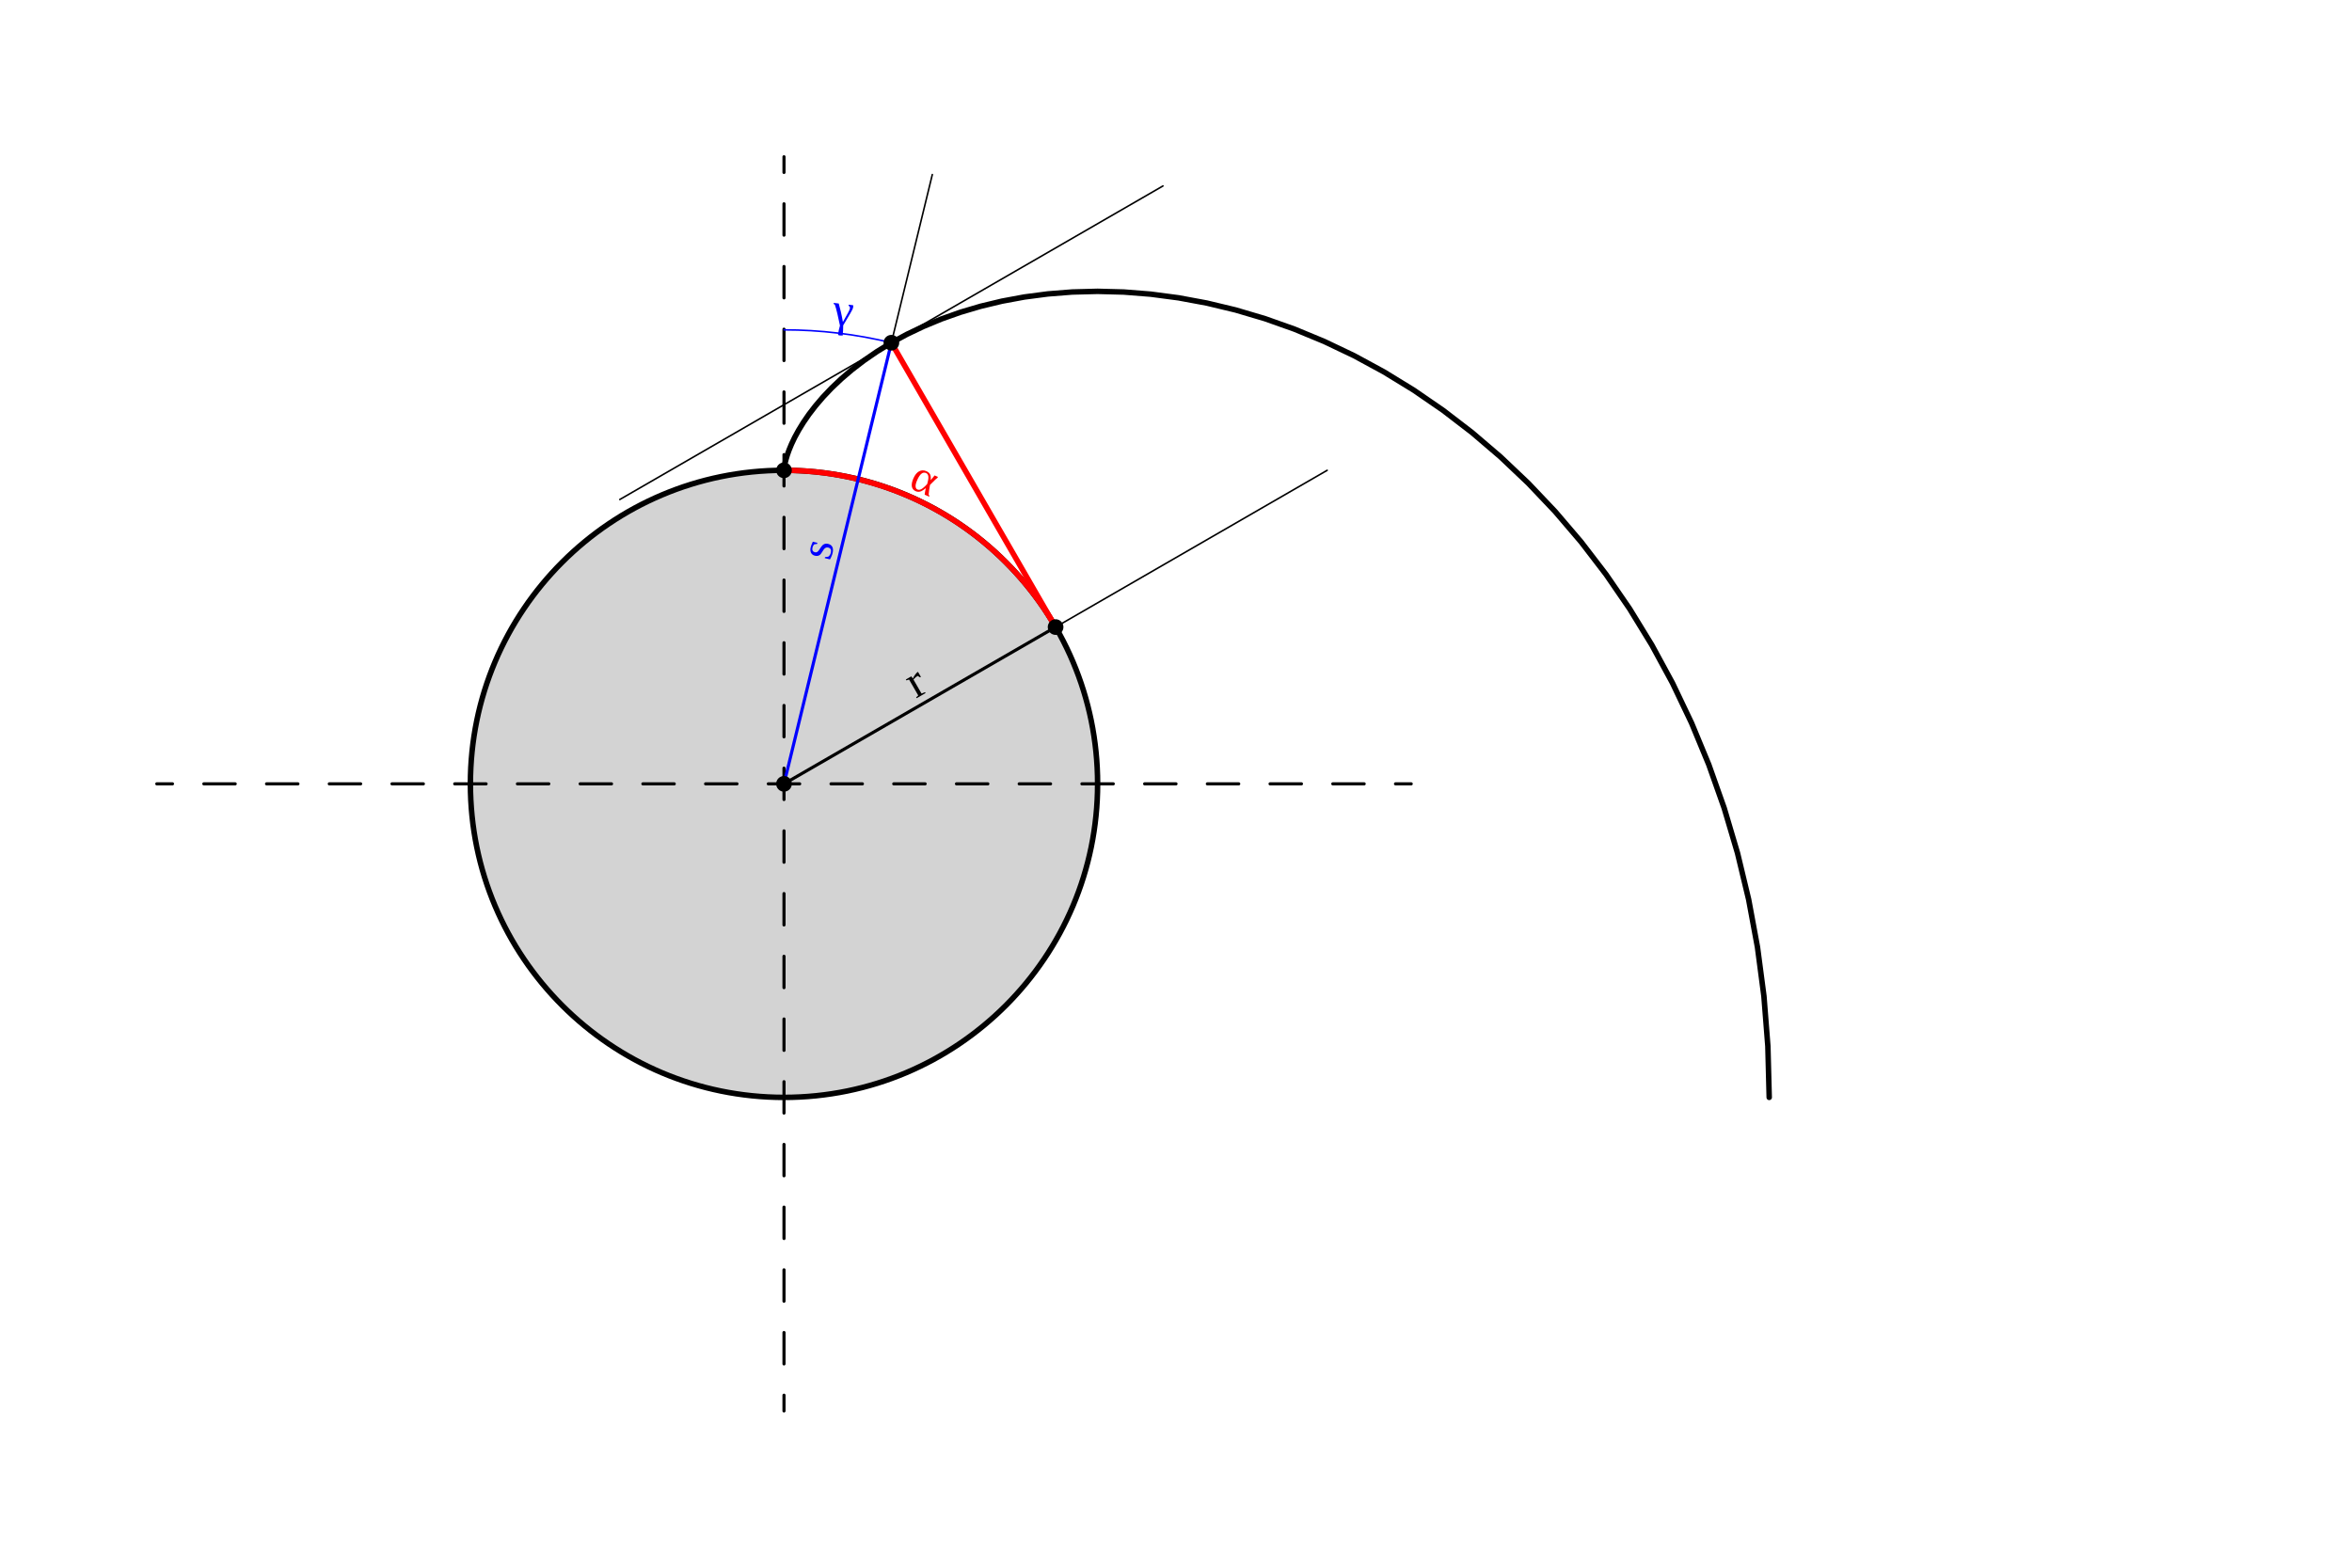
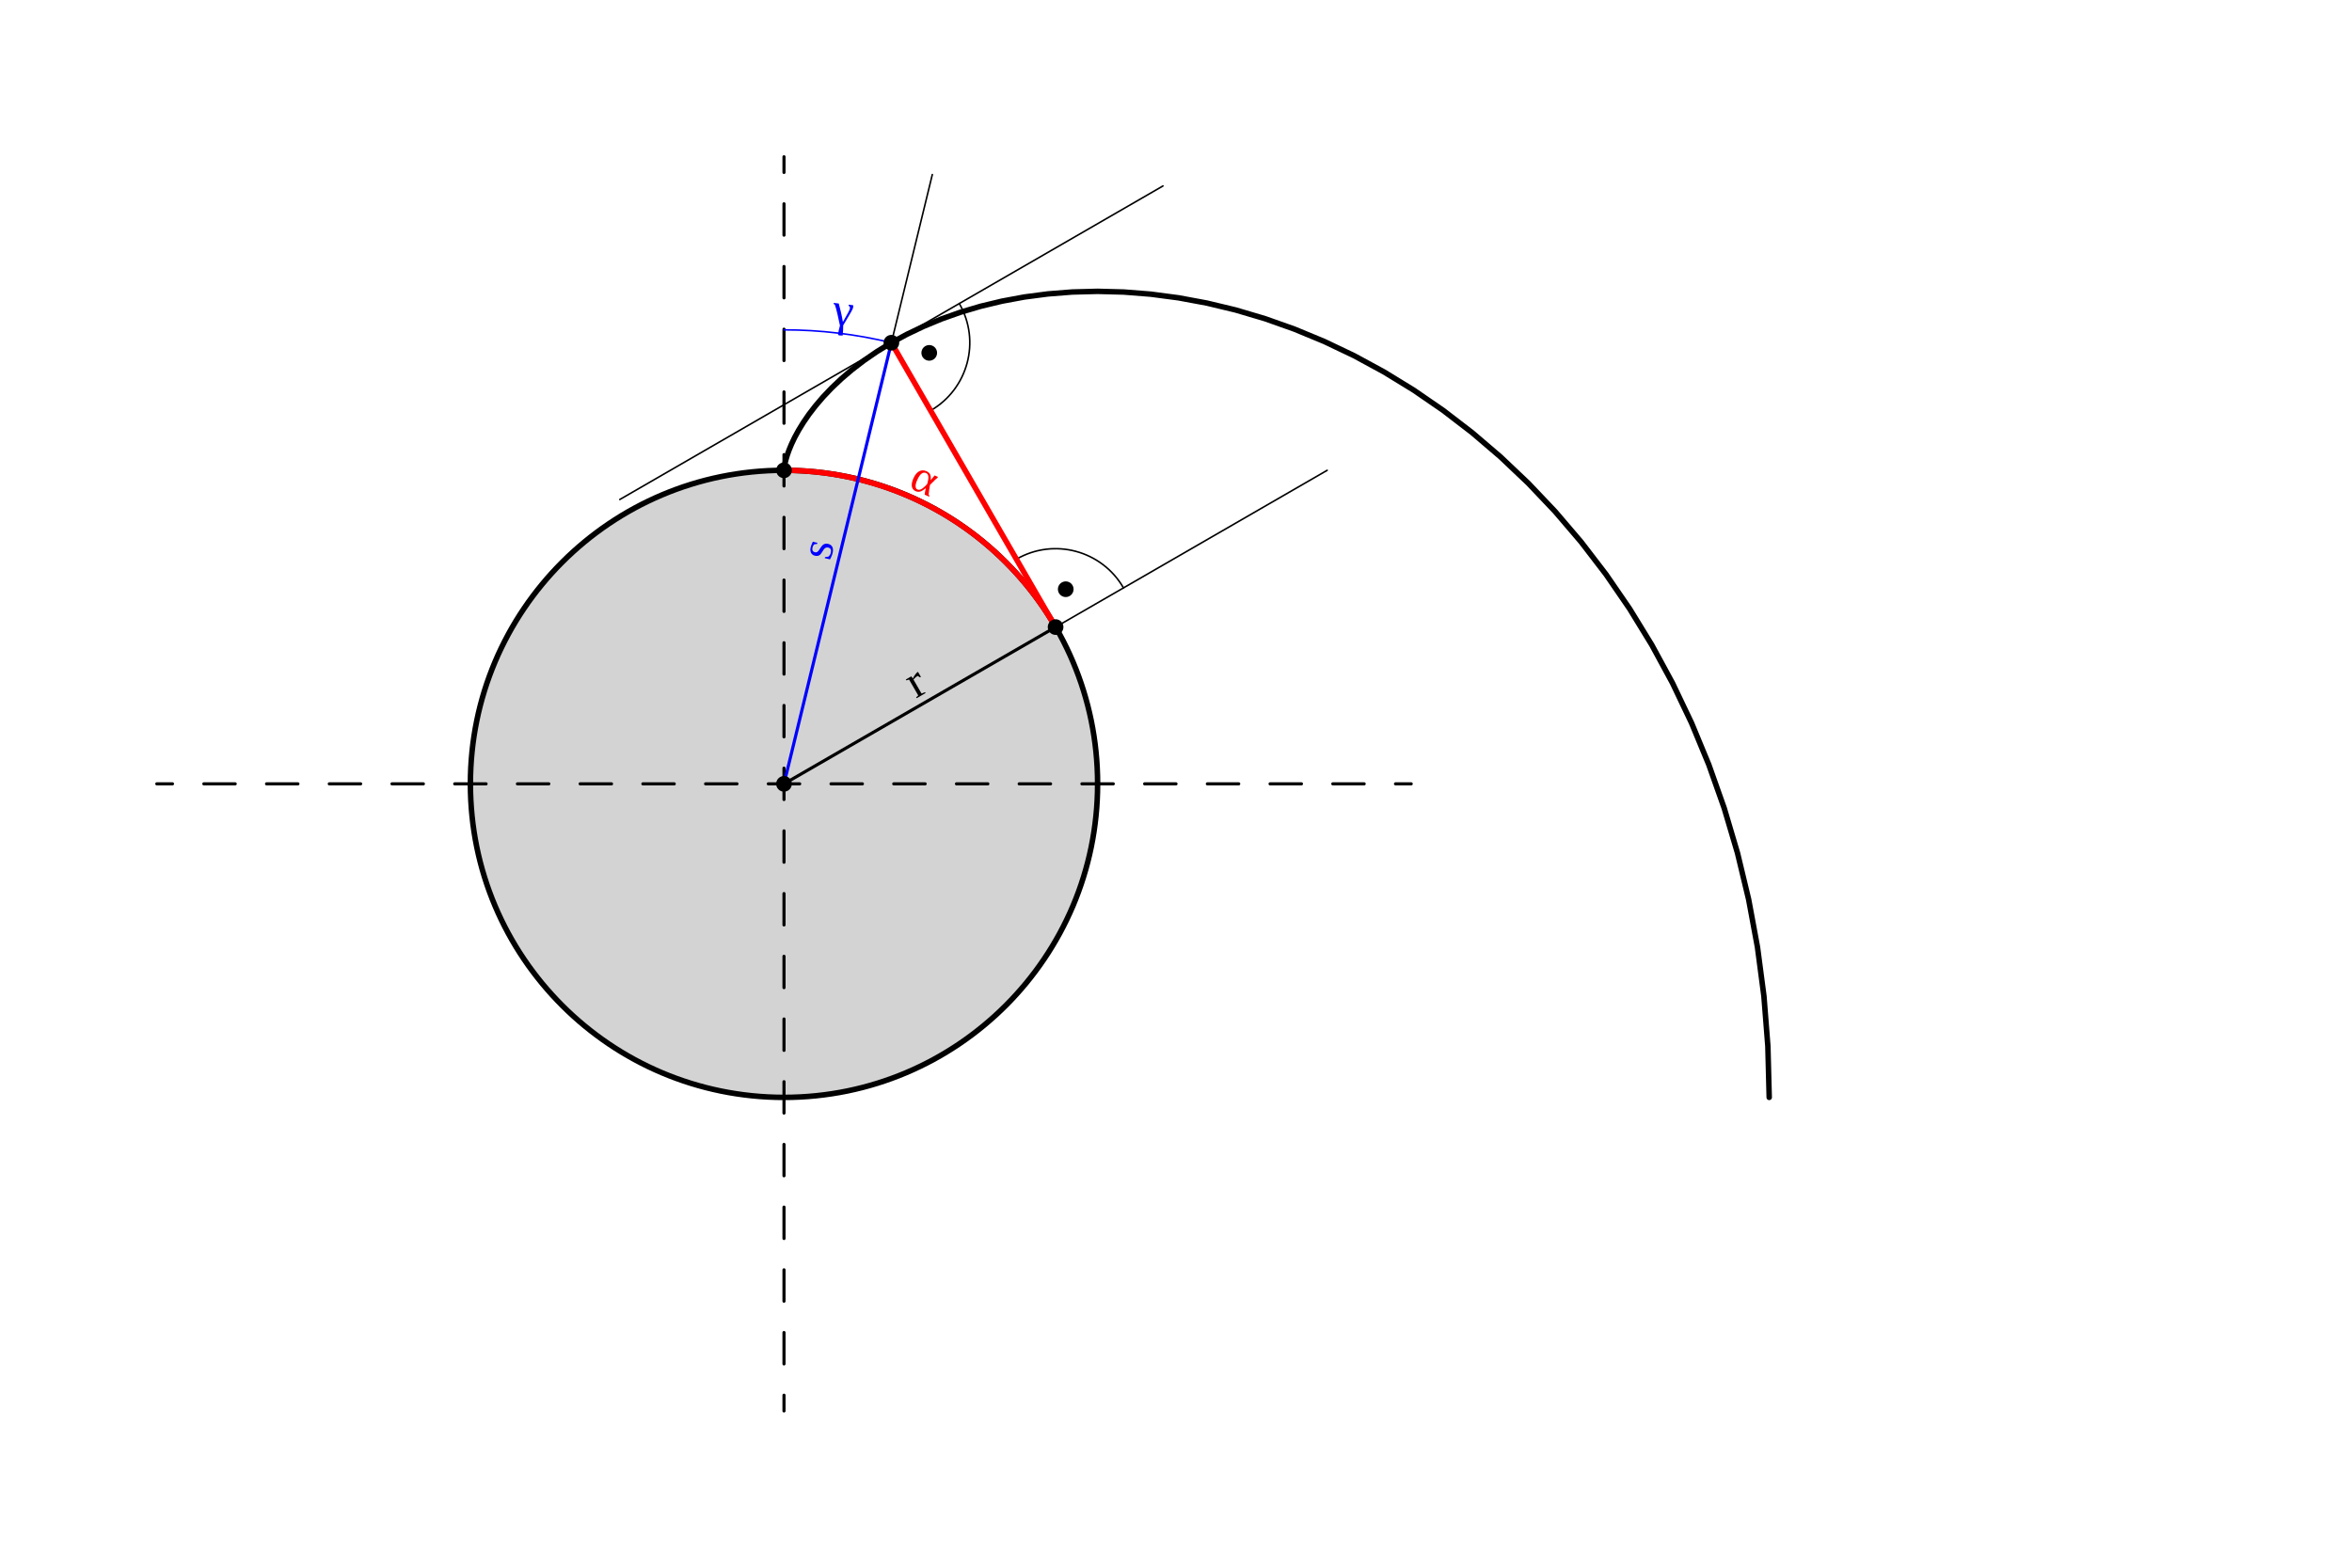
<svg xmlns="http://www.w3.org/2000/svg" width="150mm" height="100mm" viewBox="-50 -50 150 100" version="1.1">
  <style />
  <g transform="scale(1, -1)" fill="lightgrey">
    <g transform="rotate(90.000)">
      <path d="M 20.000 0.000  L 20.027 -0.001  L 20.109 -0.008  L 20.245 -0.026  L 20.434 -0.061  L 20.674 -0.119  L 20.963 -0.205  L 21.299 -0.324  L 21.678 -0.481  L 22.099 -0.682  L 22.556 -0.931  L 23.047 -1.232  L 23.567 -1.589  L 24.110 -2.007  L 24.673 -2.488  L 25.249 -3.035  L 25.834 -3.652  L 26.421 -4.340  L 27.005 -5.101  L 27.580 -5.937  L 28.138 -6.849  L 28.674 -7.836  L 29.181 -8.900  L 29.653 -10.040  L 30.083 -11.255  L 30.464 -12.543  L 30.790 -13.902  L 31.055 -15.331  L 31.251 -16.826  L 31.374 -18.383  L 31.416 -20.000  L 31.372 -21.672  L 31.236 -23.393  L 31.003 -25.160  L 30.668 -26.966  L 30.227 -28.805  L 29.674 -30.671  L 29.005 -32.557  L 28.218 -34.456  L 27.310 -36.361  L 26.276 -38.264  L 25.116 -40.158  L 23.827 -42.032  L 22.408 -43.881  L 20.859 -45.694  L 19.179 -47.464  L 17.370 -49.181  L 15.431 -50.836  L 13.365 -52.421  L 11.173 -53.927  L 8.859 -55.345  L 6.426 -56.666  L 3.878 -57.881  L 1.218 -58.982  L -1.547 -59.961  L -4.412 -60.810  L -7.370 -61.520  L -10.416 -62.084  L -13.542 -62.495  L -16.739 -62.747  L -20.000 -62.832" stroke="black" stroke-width="0.35" stroke-linecap="round" fill="none" />
      <circle cx="0.000" cy="0.000" r="20.000" stroke="black" stroke-width="0.35" stroke-linecap="round" />
      <line x1="-40.000" y1="0.000" x2="40.000" y2="0.000" stroke="black" stroke-width="0.2" stroke-linecap="round" stroke-dasharray="2.0 1.0 0.0 1.0" stroke-dashoffset="1.0" />
      <line x1="0.000" y1="-40.000" x2="0.000" y2="40.000" stroke="black" stroke-width="0.2" stroke-linecap="round" stroke-dasharray="2.0 1.0 0.0 1.0" stroke-dashoffset="1.0" />
      <line x1="0.000" y1="0.000" x2="20.000" y2="-34.641" stroke="black" stroke-width="0.1" stroke-linecap="round" />
      <line x1="0.000" y1="0.000" x2="38.865" y2="-9.459" stroke="black" stroke-width="0.1" stroke-linecap="round" />
      <line x1="18.138" y1="10.472" x2="38.138" y2="-24.169" stroke="black" stroke-width="0.1" stroke-linecap="round" />
      <line x1="19.478" y1="-11.849" x2="18.660" y2="-12.321" stroke="black" stroke-width="0.1" stroke-linecap="round" />
+       <g>
+         <path d="M 12.500 -21.651  A 5.000 5.000 0 0 1 14.330 -14.821" stroke="black" stroke-width="0.1" stroke-linecap="round" fill="none" />
+         <circle cx="12.415" cy="-17.968" r="0.5" fill="black" />
+       </g>
+       <g>
+         <path d="M 23.808 -9.349  A 5.000 5.000 0 0 1 30.638 -11.179" stroke="black" stroke-width="0.1" stroke-linecap="round" fill="none" />
+         <circle cx="27.491" cy="-9.263" r="0.5" fill="black" />
+       </g>
      <line x1="0.000" y1="0.000" x2="10.000" y2="-17.321" stroke="black" stroke-width="0.2" stroke-linecap="round" />
      <g transform="translate(5.000 -8.660) rotate(-60.000)">
        <text transform="translate(0.000 0.500) scale(0.25, -0.25)" fill="black" stroke="none">r</text>
      </g>
      <line x1="10.000" y1="-17.321" x2="28.138" y2="-6.849" stroke="red" stroke-width="0.35" stroke-linecap="round" fill="none" />
      <path d="M 10.000 -17.321  A 20.000 20.000 0 0 1 20.000 0.000" stroke="red" stroke-width="0.35" stroke-linecap="round" fill="none" />
      <g transform="translate(18.271 -8.135) rotate(-114.000)">
        <text transform="translate(-0.500 0.500) scale(0.25, -0.25)" fill="red" stroke="none">α</text>
      </g>
      <line x1="0.000" y1="0.000" x2="28.138" y2="-6.849" stroke="blue" stroke-width="0.2" stroke-linecap="round" />
      <g transform="translate(14.069 -3.424) rotate(-13.679)">
        <text transform="translate(0.000 0.500) scale(0.25, -0.25)" fill="blue" stroke="none">s</text>
      </g>
      <path d="M 28.138 -6.849  A 28.959 28.959 0 0 1 28.959 0.000" stroke="blue" stroke-width="0.1" stroke-linecap="round" fill="none" />
      <g transform="translate(28.753 -3.449) rotate(-96.840)">
        <text transform="translate(-0.500 0.500) scale(0.25, -0.25)" fill="blue" stroke="none">γ</text>
      </g>
      <circle cx="0.000" cy="0.000" r="0.5" fill="black" />
      <circle cx="20.000" cy="0.000" r="0.5" fill="black" />
      <circle cx="10.000" cy="-17.321" r="0.5" fill="black" />
      <circle cx="28.138" cy="-6.849" r="0.5" fill="black" />
    </g>
  </g>
</svg>
